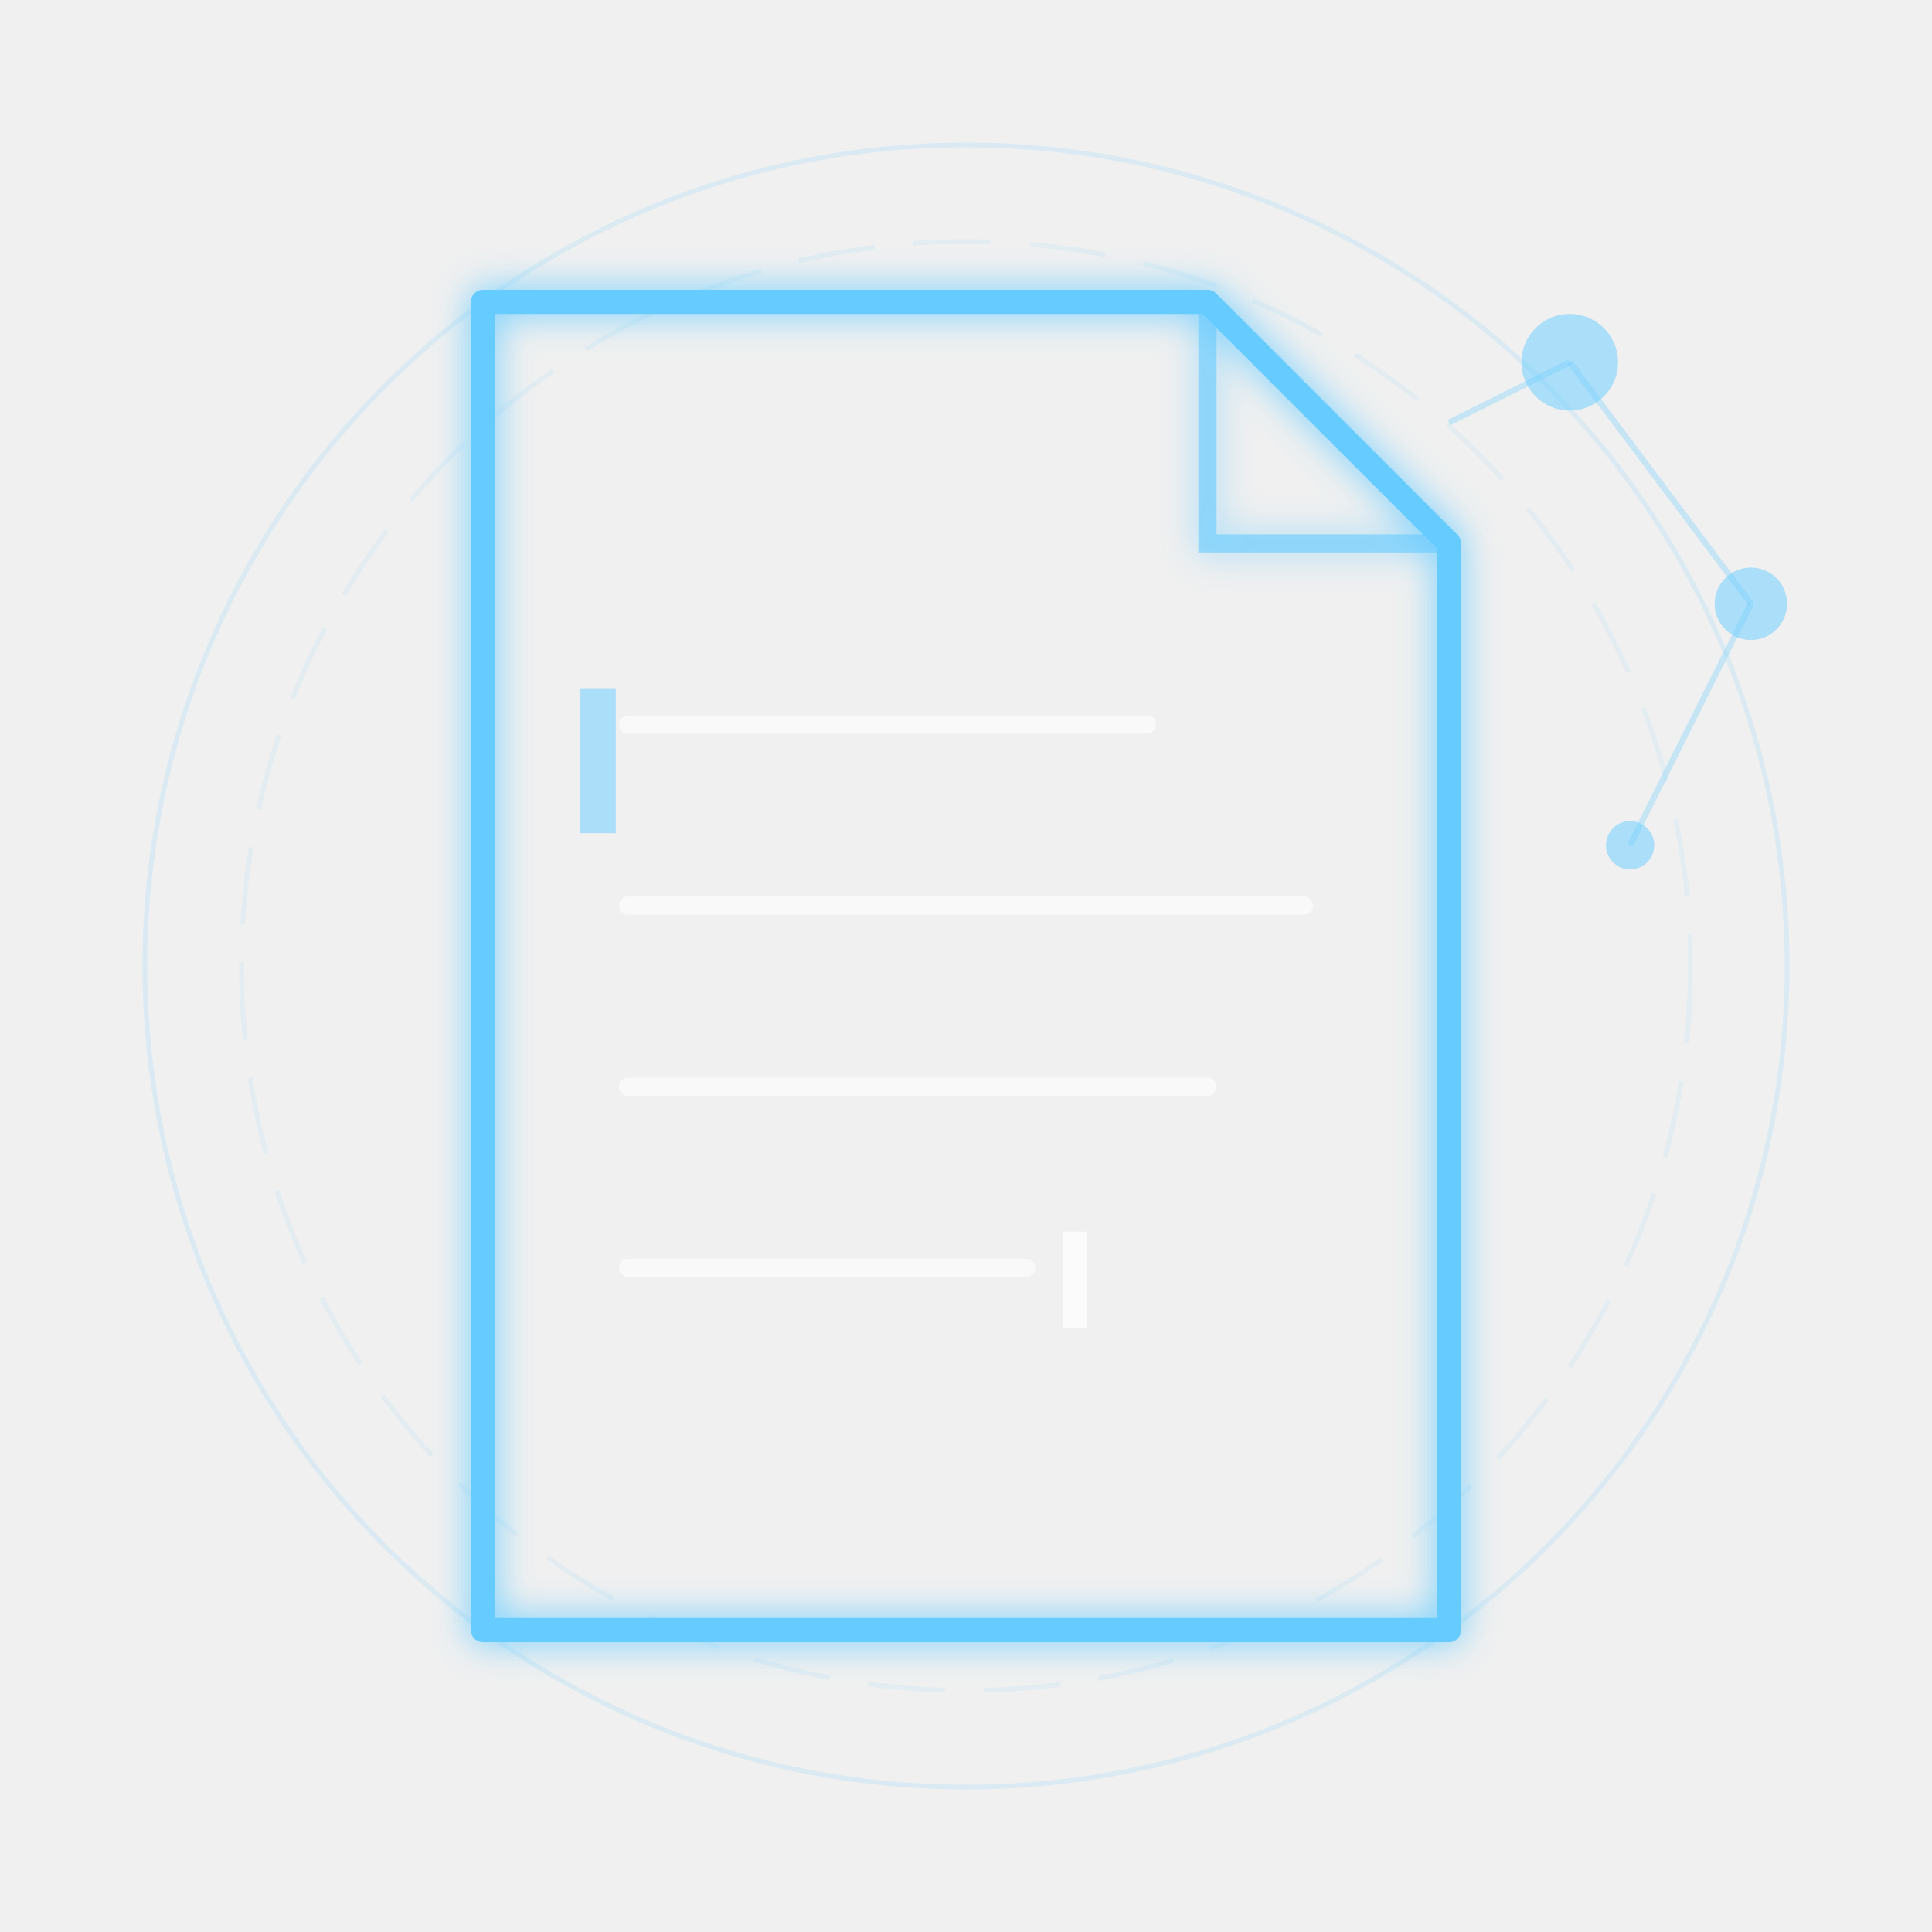
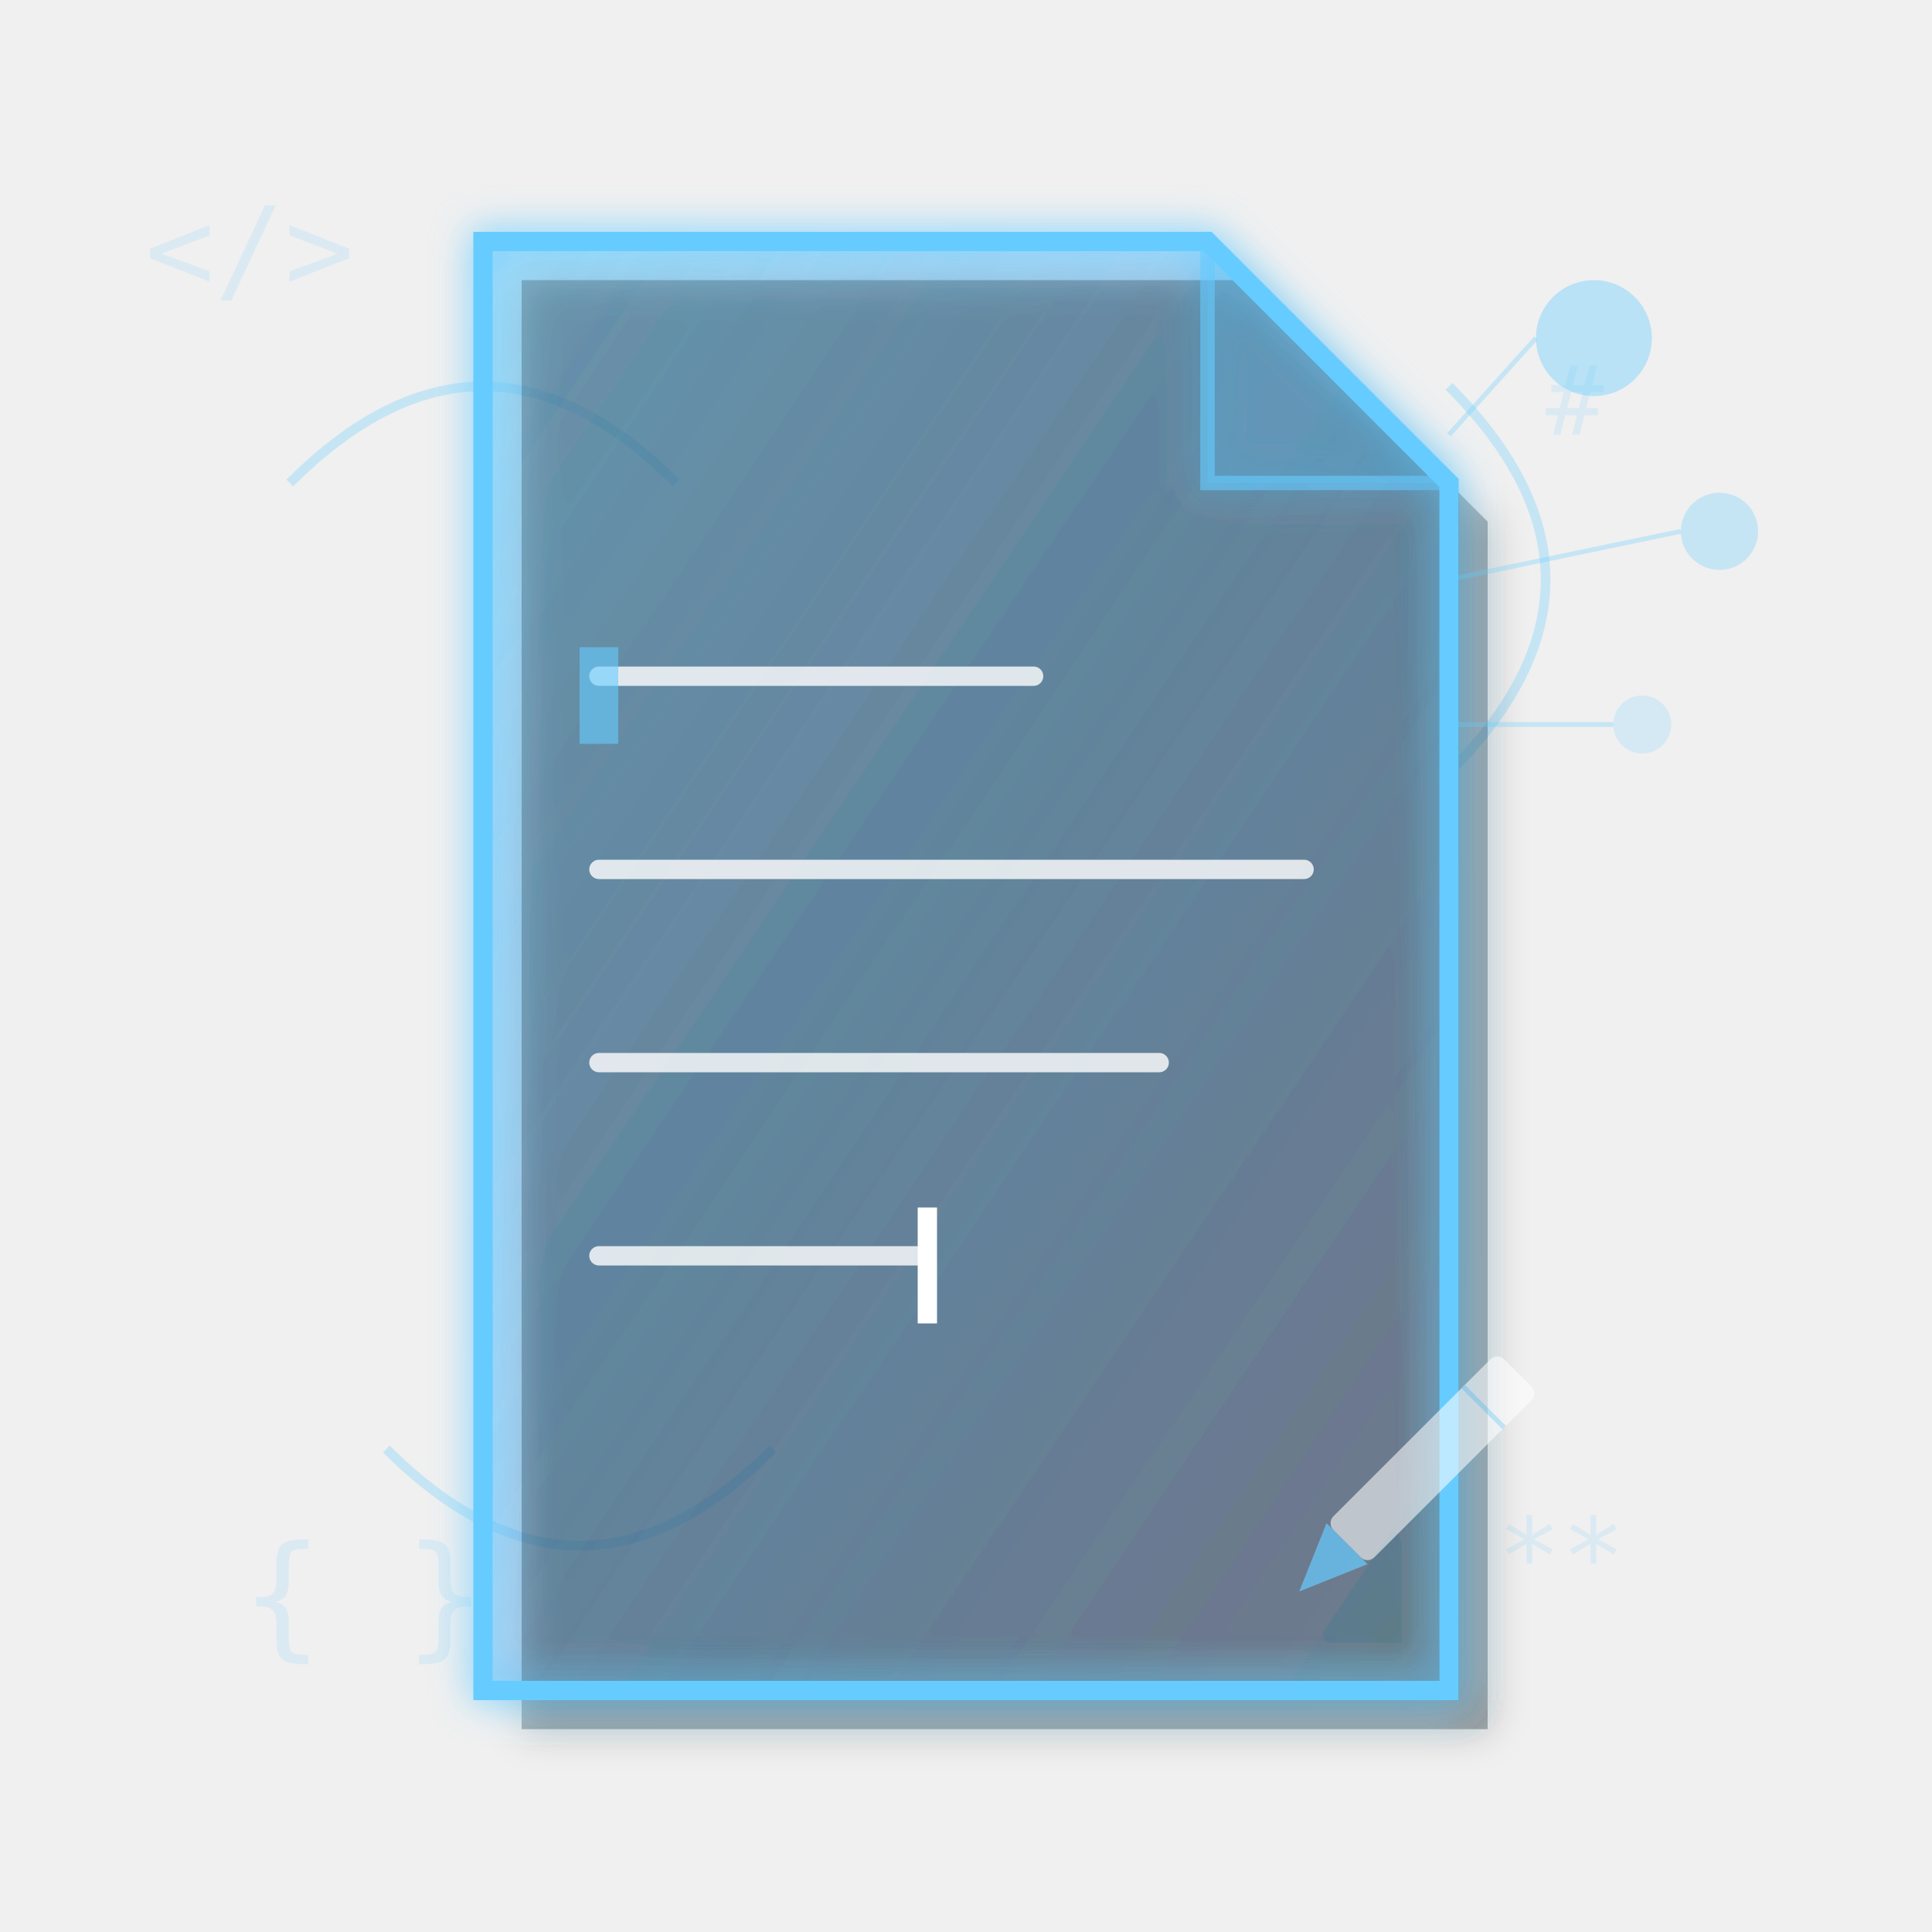
<svg xmlns="http://www.w3.org/2000/svg" width="200" height="200" viewBox="0 0 200 200">
  <defs>
-     <filter id="glow-blog">
-       <feGaussianBlur stdDeviation="1.5" result="coloredBlur" />
+     <linearGradient id="pageGrad" x1="0%" y1="0%" x2="100%" y2="100%">
+       <stop offset="0%" stop-color="#66ccff" stop-opacity="0.3" />
+       <stop offset="100%" stop-color="#3399ff" stop-opacity="0.1" />
+     </linearGradient>
+     <filter id="glow" x="-50%" y="-50%" width="200%" height="200%">
+       <feGaussianBlur in="SourceGraphic" stdDeviation="2" result="blur" />
      <feMerge>
-         <feMergeNode in="coloredBlur" />
+         <feMergeNode in="blur" />
        <feMergeNode in="SourceGraphic" />
      </feMerge>
    </filter>
  </defs>
-   <circle cx="100" cy="100" r="85" fill="none" stroke="#66ccff" stroke-width="0.5" stroke-opacity="0.15" />
-   <circle cx="100" cy="100" r="75" fill="none" stroke="#66ccff" stroke-width="0.5" stroke-opacity="0.1" stroke-dasharray="8,4" />
-   <g transform="translate(100, 100) scale(1.25) translate(-100, -100)">
-     <g filter="url(#glow-blog)">
-       <path d="M 60 45 L 60 155 L 140 155 L 140 65 L 120 45 Z" fill="none" stroke="#66ccff" stroke-width="2" stroke-linejoin="round" />
-       <path d="M 120 45 L 120 65 L 140 65" fill="none" stroke="#66ccff" stroke-width="1.5" stroke-opacity="0.6" />
-     </g>
-     <g stroke="#ffffff" stroke-width="1.5" stroke-opacity="0.6" stroke-linecap="round">
-       <line x1="72" y1="80" x2="115" y2="80" />
-       <line x1="72" y1="95" x2="128" y2="95" />
-       <line x1="72" y1="110" x2="120" y2="110" />
-       <line x1="72" y1="125" x2="105" y2="125" />
-     </g>
-     <rect x="68" y="77" width="3" height="12" fill="#66ccff" fill-opacity="0.5" />
-     <rect x="108" y="122" width="2" height="8" fill="#ffffff" fill-opacity="0.7">
-       <animate attributeName="opacity" values="0.7;0.2;0.7" dur="1s" repeatCount="indefinite" />
-     </rect>
-     <g fill="#66ccff" fill-opacity="0.5">
-       <circle cx="150" cy="50" r="4" />
-       <circle cx="165" cy="70" r="3" />
-       <circle cx="155" cy="90" r="2" />
-     </g>
-     <g stroke="#66ccff" stroke-width="0.5" stroke-opacity="0.3">
-       <line x1="140" y1="55" x2="150" y2="50" />
-       <line x1="150" y1="50" x2="165" y2="70" />
-       <line x1="165" y1="70" x2="155" y2="90" />
-     </g>
+   <style>
+     @keyframes typing {
+       0%, 100% { width: 0; }
+       10% { width: 45px; }
+       20% { width: 45px; }
+       30% { width: 65px; }
+       40% { width: 65px; }
+       50% { width: 50px; }
+       60% { width: 50px; }
+       70% { width: 35px; }
+       80% { width: 35px; }
+       90% { width: 0; }
+     }
+     @keyframes cursor-blink { 0%, 50% { opacity: 1; } 51%, 100% { opacity: 0; } }
+     @keyframes float-word {
+       0%, 100% { transform: translateY(0) scale(1); opacity: 0.6; }
+       50% { transform: translateY(-8px) scale(1.05); opacity: 1; }
+     }
+     @keyframes page-float {
+       0%, 100% { transform: translateY(0) rotate(0deg); }
+       50% { transform: translateY(-3px) rotate(0.5deg); }
+     }
+     @keyframes ink-flow {
+       0% { stroke-dashoffset: 100; opacity: 0; }
+       20% { opacity: 0.8; }
+       100% { stroke-dashoffset: 0; opacity: 0.3; }
+     }
+     @keyframes sparkle {
+       0%, 100% { opacity: 0; transform: scale(0); }
+       50% { opacity: 1; transform: scale(1); }
+     }
+ 
+     .page { animation: page-float 4s ease-in-out infinite; }
+     .cursor { animation: cursor-blink 0.8s step-end infinite; }
+     .word-1 { animation: float-word 3s ease-in-out infinite; }
+     .word-2 { animation: float-word 3s ease-in-out infinite 0.5s; }
+     .word-3 { animation: float-word 3s ease-in-out infinite 1s; }
+     .ink { stroke-dasharray: 100; animation: ink-flow 2s ease-out infinite; }
+     .sparkle { animation: sparkle 2s ease-in-out infinite; }
+   </style>
+   <g opacity="0.15" fill="#66ccff">
+     <text x="15" y="30" font-family="monospace" font-size="12" class="word-1">&lt;/&gt;</text>
+     <text x="160" y="45" font-family="monospace" font-size="10" class="word-2">#</text>
+     <text x="25" y="170" font-family="monospace" font-size="14" class="word-3">{ }</text>
+     <text x="155" y="165" font-family="monospace" font-size="11" class="word-1">**</text>
+   </g>
+   <g stroke="#66ccff" stroke-width="1" fill="none" opacity="0.3">
+     <path d="M30,50 Q50,30 70,50" class="ink" />
+     <path d="M150,40 Q170,60 150,80" class="ink" style="animation-delay: -0.5s" />
+     <path d="M40,150 Q60,170 80,150" class="ink" style="animation-delay: -1s" />
+   </g>
+   <g class="page" filter="url(#glow)">
+     <path d="M50,25 L50,175 L150,175 L150,50 L125,25 Z" fill="#000" opacity="0.3" transform="translate(4,4)" />
+     <path d="M50,25 L50,175 L150,175 L150,50 L125,25 Z" fill="url(#pageGrad)" stroke="#66ccff" stroke-width="2" />
+     <path d="M125,25 L125,50 L150,50" fill="none" stroke="#66ccff" stroke-width="1.5" opacity="0.6" />
+     <path d="M125,25 L150,50 L125,50 Z" fill="#66ccff" opacity="0.2" />
+   </g>
+   <g stroke="#ffffff" stroke-width="2" stroke-linecap="round" opacity="0.8">
+     <line x1="62" y1="70" x2="107" y2="70">
+       <animate attributeName="x2" values="62;107;107;62" dur="4s" repeatCount="indefinite" />
+     </line>
+     <line x1="62" y1="90" x2="135" y2="90">
+       <animate attributeName="x2" values="62;135;135;62" dur="4s" begin="0.3s" repeatCount="indefinite" />
+     </line>
+     <line x1="62" y1="110" x2="120" y2="110">
+       <animate attributeName="x2" values="62;120;120;62" dur="4s" begin="0.6s" repeatCount="indefinite" />
+     </line>
+     <line x1="62" y1="130" x2="95" y2="130">
+       <animate attributeName="x2" values="62;95;95;62" dur="4s" begin="0.9s" repeatCount="indefinite" />
+     </line>
+   </g>
+   <rect x="95" y="125" width="2" height="12" fill="#ffffff" class="cursor">
+     <animate attributeName="x" values="62;95;95;62" dur="4s" begin="0.9s" repeatCount="indefinite" />
+   </rect>
+   <rect x="60" y="67" width="4" height="10" fill="#66ccff" opacity="0.6">
+     <animate attributeName="opacity" values="0.6;1;0.6" dur="2s" repeatCount="indefinite" />
+   </rect>
+   <g fill="#66ccff">
+     <circle cx="165" cy="35" r="6" opacity="0.4" class="sparkle" />
+     <circle cx="178" cy="55" r="4" opacity="0.3" class="sparkle" style="animation-delay: -0.5s" />
+     <circle cx="170" cy="75" r="3" opacity="0.2" class="sparkle" style="animation-delay: -1s" />
+   </g>
+   <g stroke="#66ccff" stroke-width="0.5" opacity="0.3">
+     <line x1="150" y1="45" x2="159" y2="35" />
+     <line x1="150" y1="60" x2="174" y2="55" />
+     <line x1="150" y1="75" x2="167" y2="75" />
+   </g>
+   <g transform="translate(155, 140) rotate(45)" opacity="0.7">
+     <rect x="0" y="0" width="6" height="25" rx="1" fill="#ffffff" opacity="0.8" />
+     <polygon points="0,25 3,32 6,25" fill="#66ccff" />
+     <line x1="0" y1="5" x2="6" y2="5" stroke="#66ccff" stroke-width="0.5" opacity="0.5" />
  </g>
</svg>
